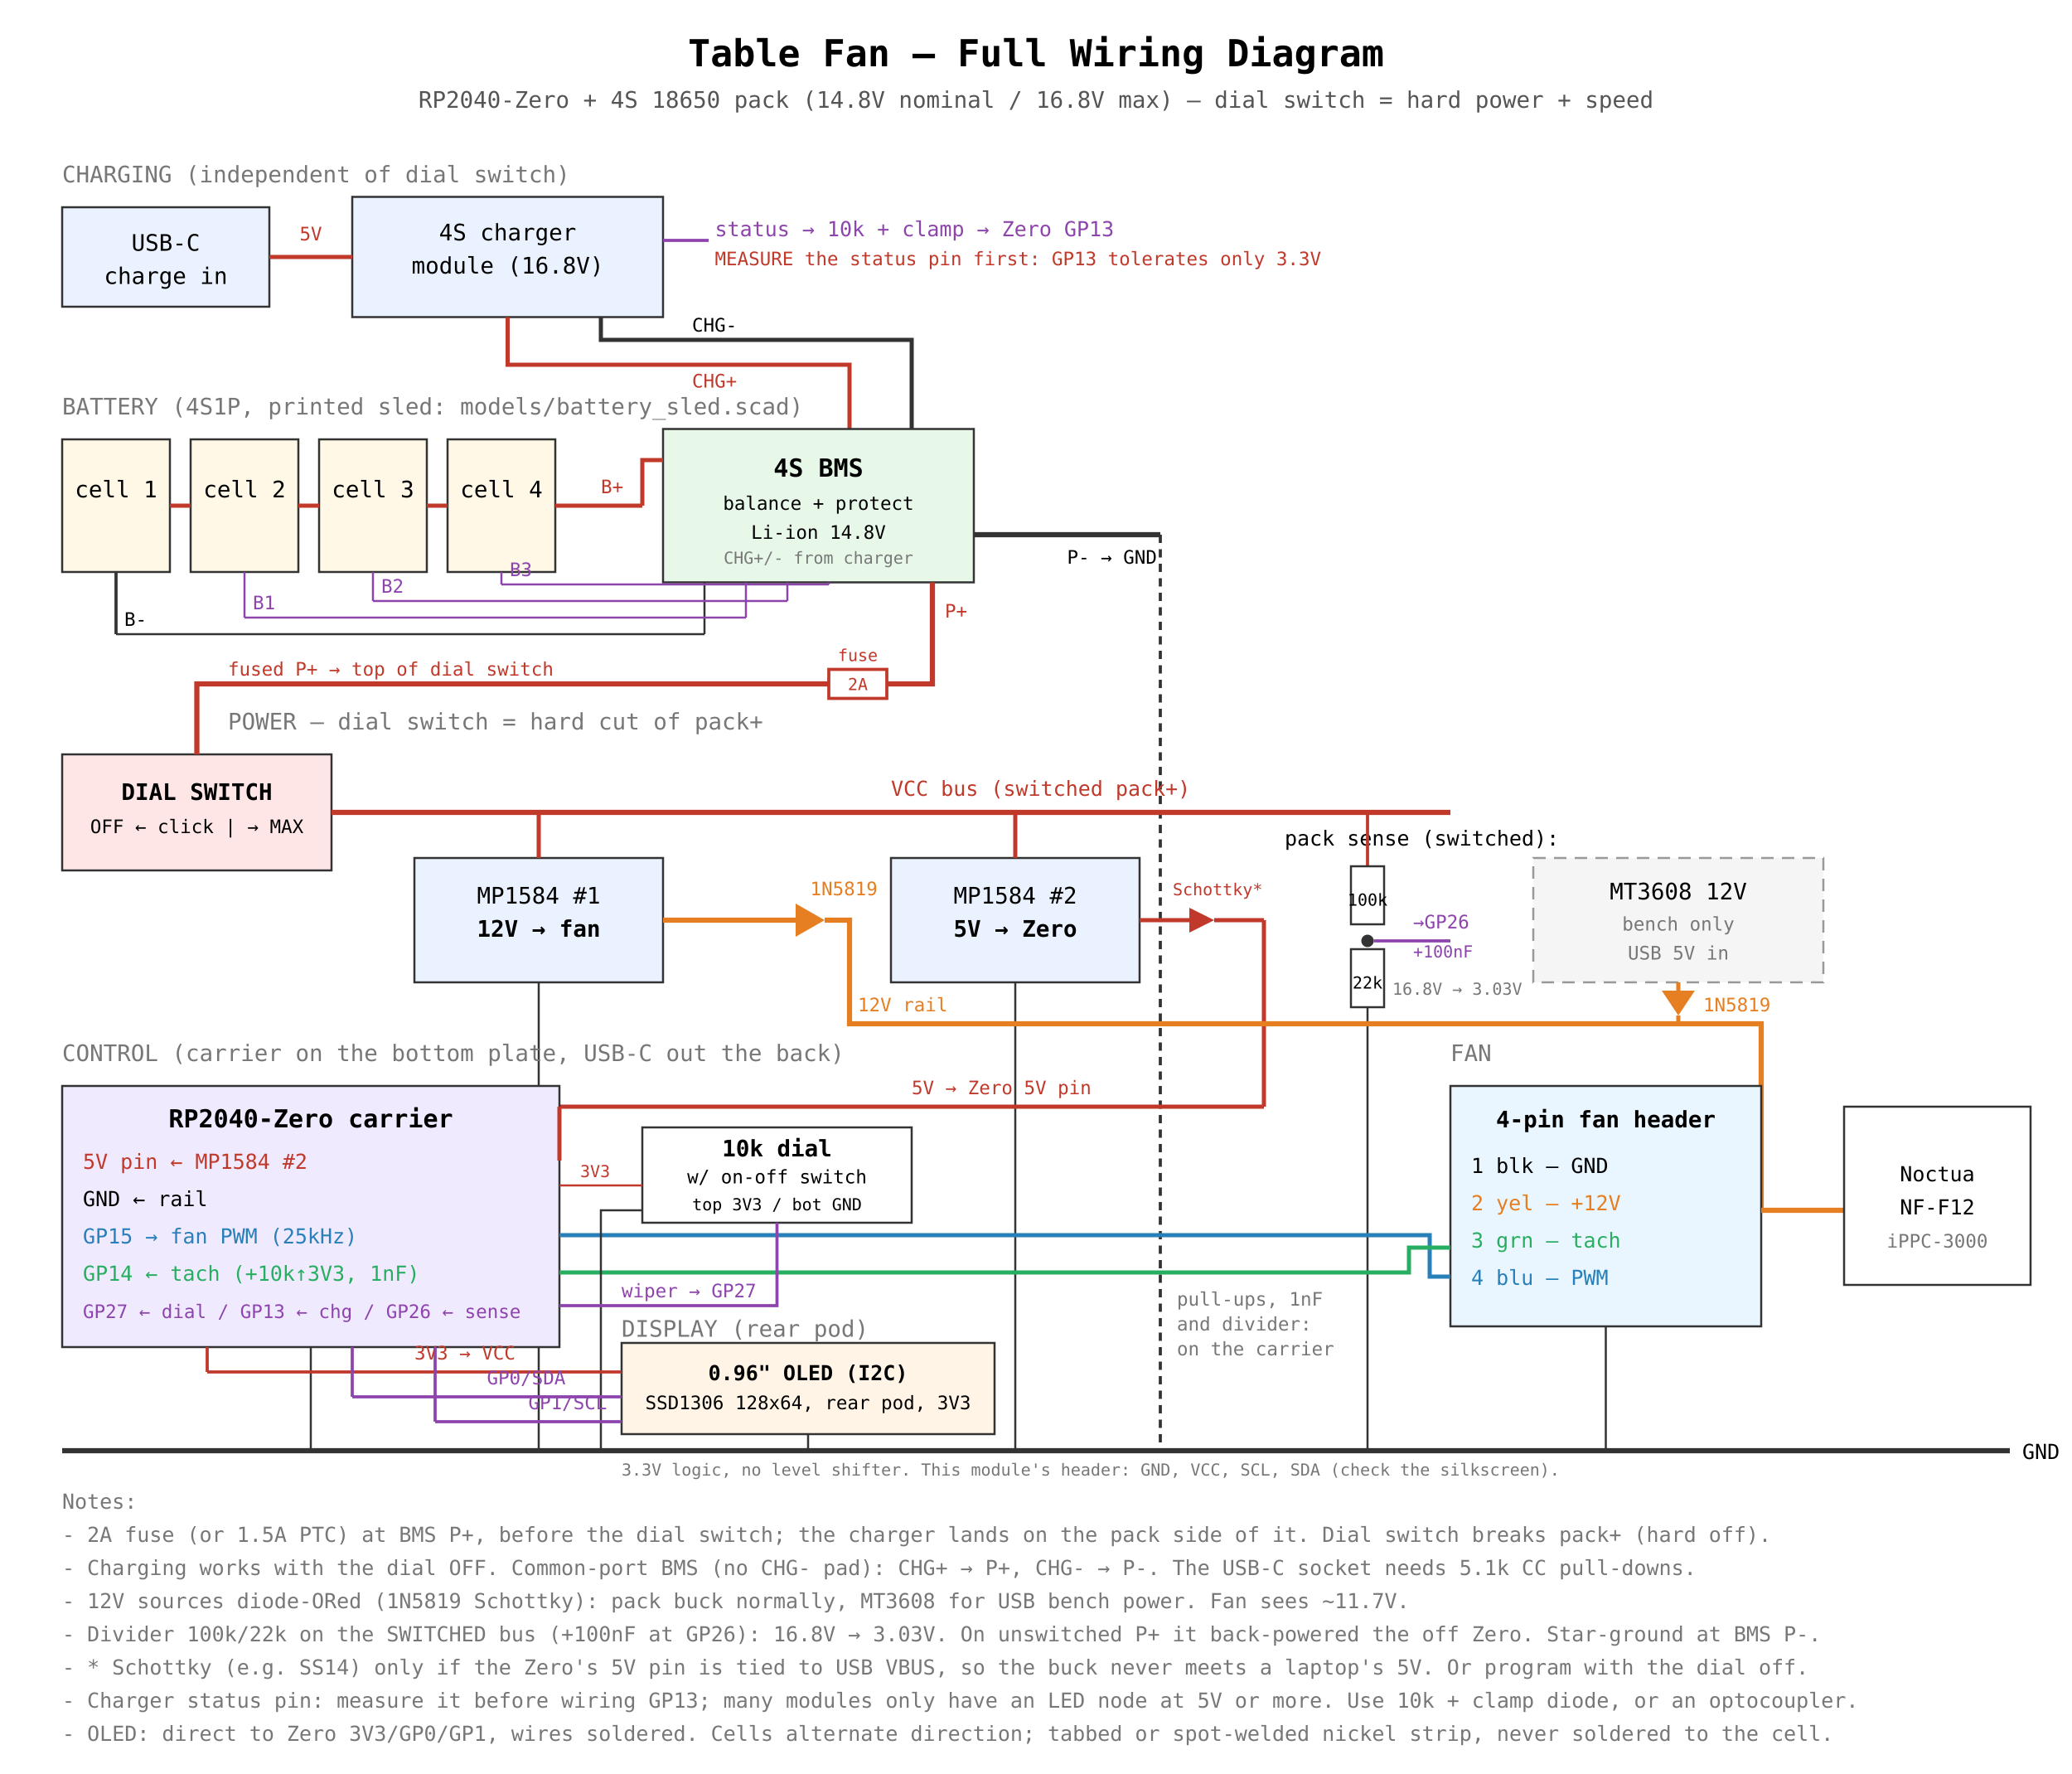
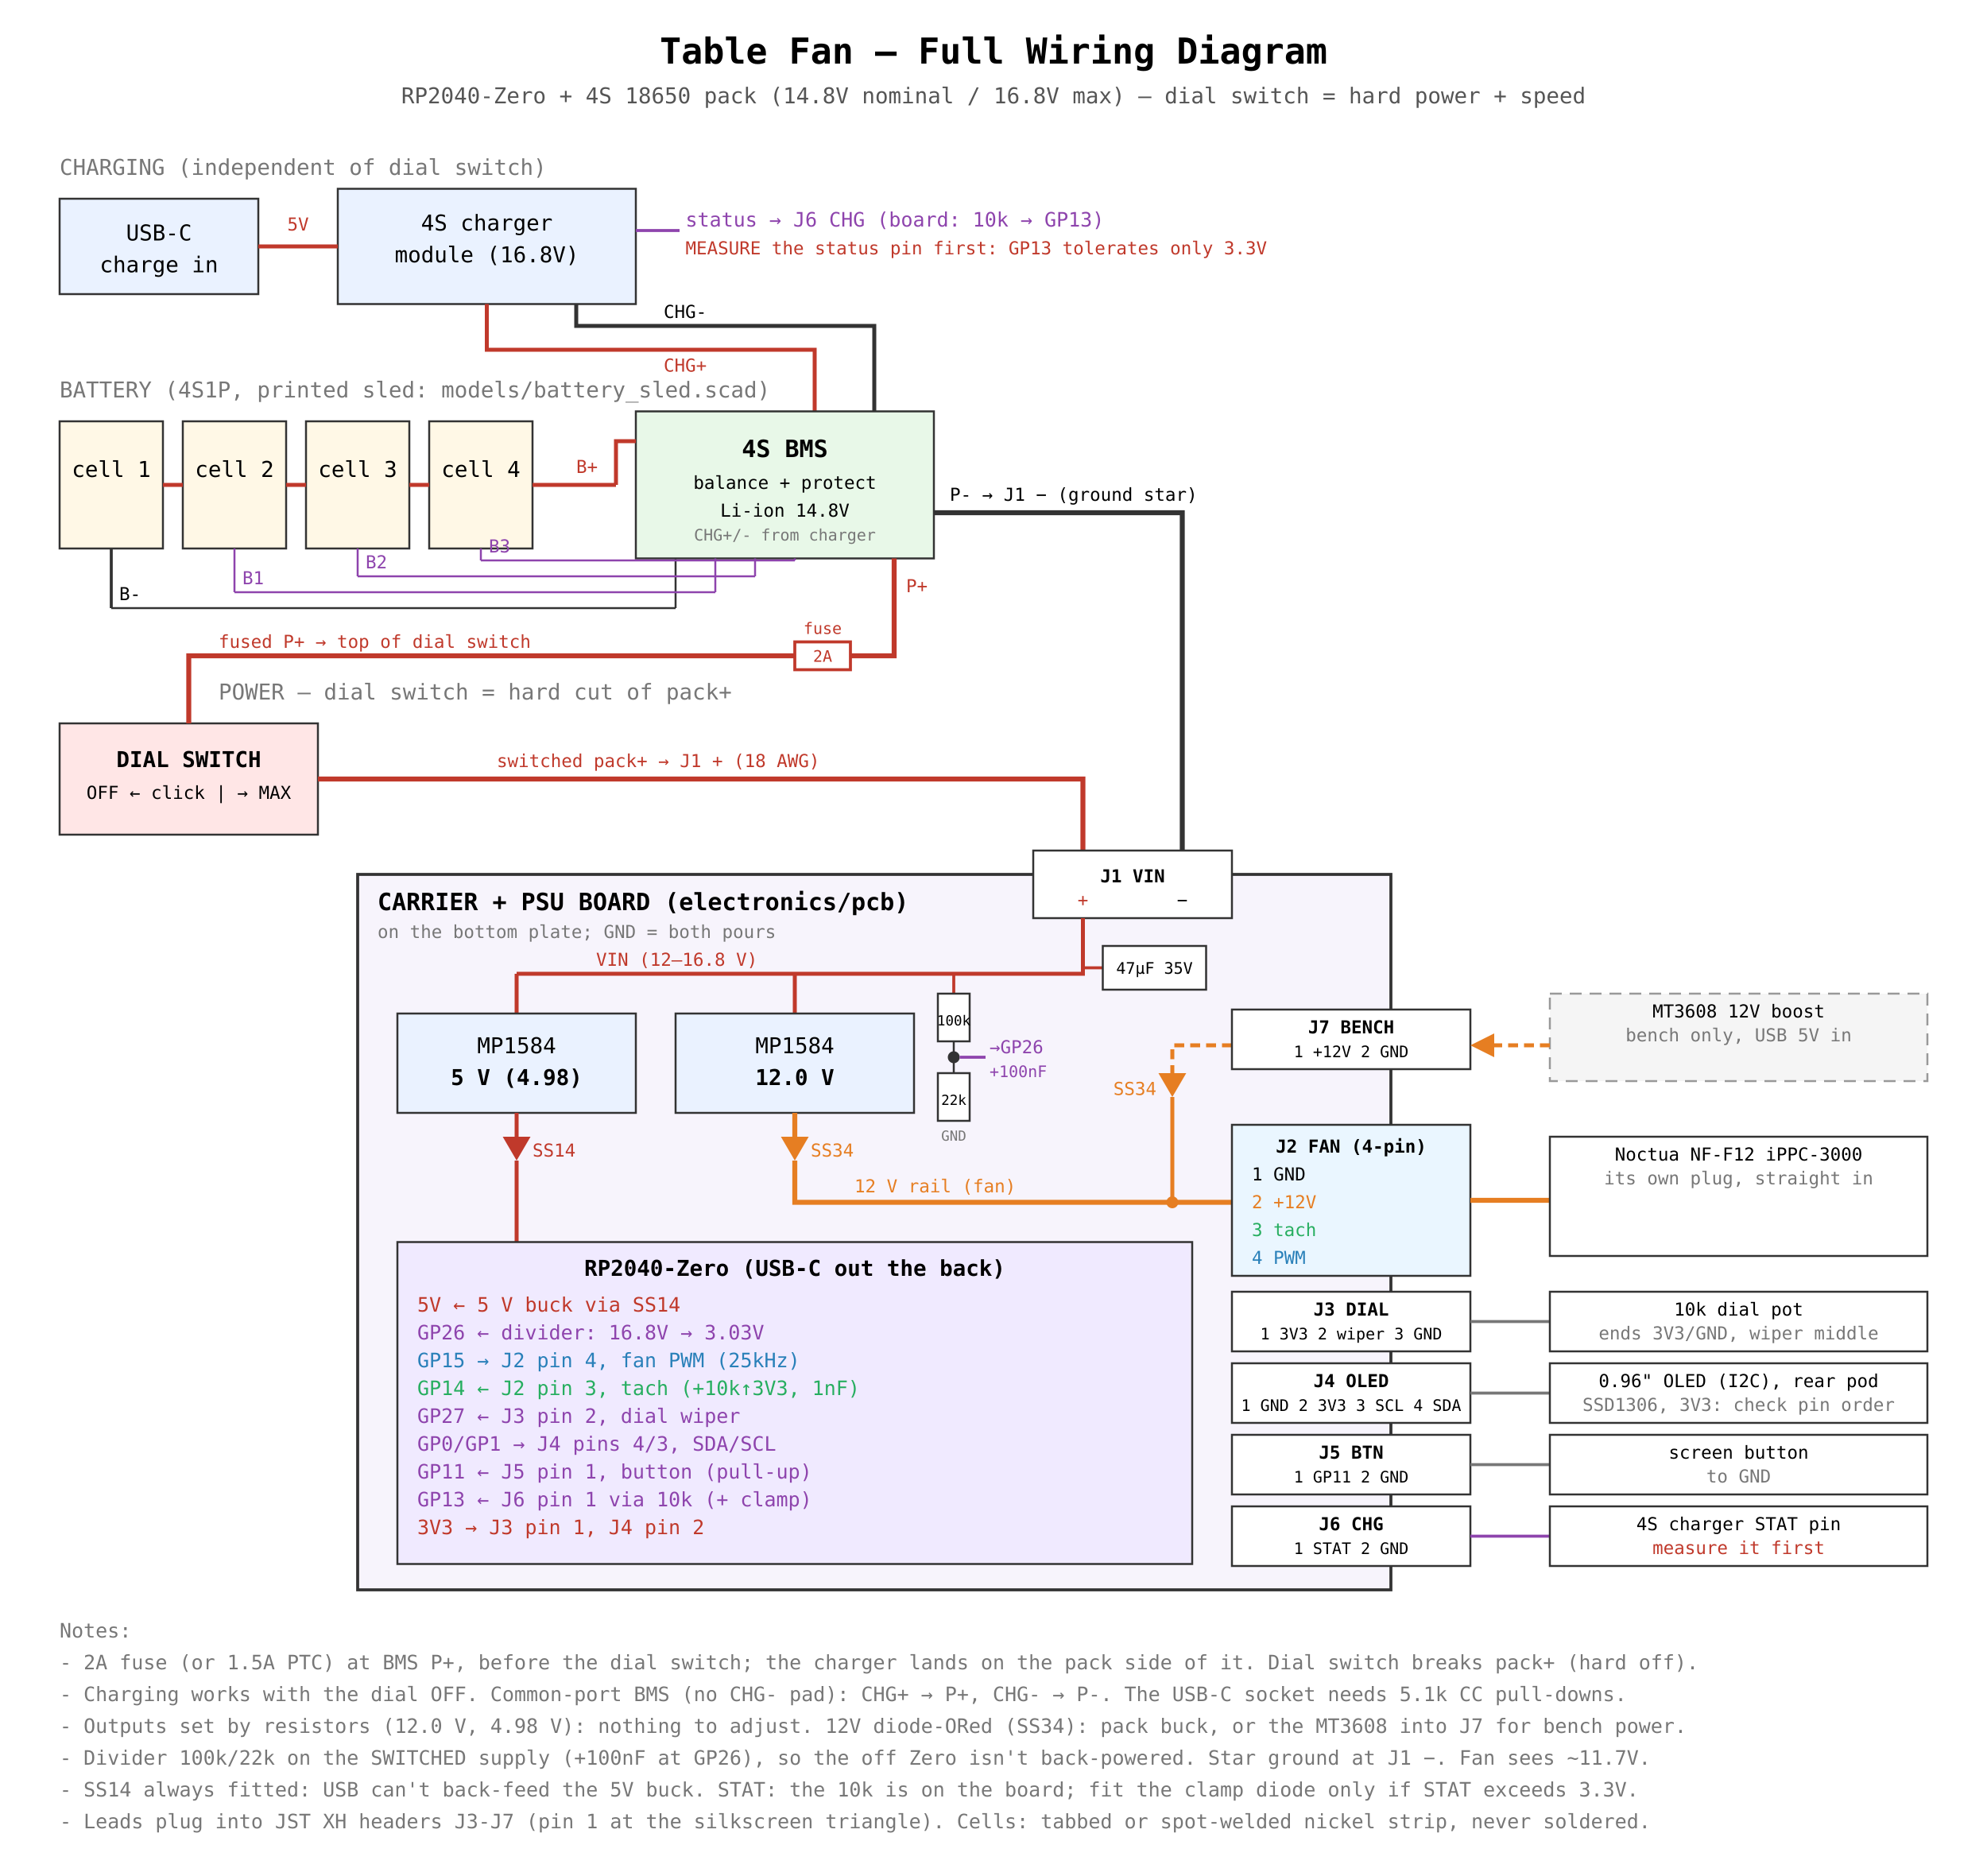
- <svg xmlns="http://www.w3.org/2000/svg" viewBox="0 0 1000 856" font-family="monospace" font-size="12">
-   <rect x="0" y="0" width="1000" height="856" fill="#ffffff" />
+ <svg xmlns="http://www.w3.org/2000/svg" viewBox="0 0 1000 944" font-family="monospace" font-size="12">
+   <rect x="0" y="0" width="1000" height="944" fill="#ffffff" />
  <text x="500" y="32" text-anchor="middle" font-size="18" font-weight="bold">Table Fan — Full Wiring Diagram</text>
  <text x="500" y="52" text-anchor="middle" font-size="11" fill="#555">RP2040-Zero + 4S 18650 pack (14.8V nominal / 16.8V max) — dial switch = hard power + speed</text>
  <text x="30" y="88" font-size="11" fill="#777">CHARGING (independent of dial switch)</text>
  <rect x="30" y="100" width="100" height="48" fill="#eaf2ff" stroke="#333" />
  <text x="80" y="121" text-anchor="middle" font-size="11">USB-C</text>
  <text x="80" y="137" text-anchor="middle" font-size="11">charge in</text>
  <rect x="170" y="95" width="150" height="58" fill="#eaf2ff" stroke="#333" />
  <text x="245" y="116" text-anchor="middle" font-size="11">4S charger</text>
  <text x="245" y="132" text-anchor="middle" font-size="11">module (16.8V)</text>
  <line x1="130" y1="124" x2="170" y2="124" stroke="#c0392b" stroke-width="2" />
  <text x="150" y="116" text-anchor="middle" font-size="9" fill="#c0392b">5V</text>
  <polyline points="245,153 245,176 410,176 410,207" fill="none" stroke="#c0392b" stroke-width="2" />
  <polyline points="290,153 290,164 440,164 440,207" fill="none" stroke="#333" stroke-width="2" />
  <text x="334" y="187" font-size="9" fill="#c0392b">CHG+</text>
  <text x="334" y="160" font-size="9">CHG-</text>
-   <text x="345" y="114" font-size="10" fill="#8e44ad">status → 10k + clamp → Zero GP13</text>
+   <text x="345" y="114" font-size="10" fill="#8e44ad">status → J6 CHG (board: 10k → GP13)</text>
  <text x="345" y="128" font-size="9" fill="#c0392b">MEASURE the status pin first: GP13 tolerates only 3.3V</text>
  <line x1="320" y1="116" x2="342" y2="116" stroke="#8e44ad" stroke-width="1.5" />
  <text x="30" y="200" font-size="11" fill="#777">BATTERY (4S1P, printed sled: models/battery_sled.scad)</text>
  <g font-size="11">
    <rect x="30" y="212" width="52" height="64" fill="#fff8e6" stroke="#333" />
    <text x="56" y="240" text-anchor="middle">cell 1</text>
    <rect x="92" y="212" width="52" height="64" fill="#fff8e6" stroke="#333" />
    <text x="118" y="240" text-anchor="middle">cell 2</text>
    <rect x="154" y="212" width="52" height="64" fill="#fff8e6" stroke="#333" />
    <text x="180" y="240" text-anchor="middle">cell 3</text>
    <rect x="216" y="212" width="52" height="64" fill="#fff8e6" stroke="#333" />
    <text x="242" y="240" text-anchor="middle">cell 4</text>
  </g>
  <line x1="82" y1="244" x2="92" y2="244" stroke="#c0392b" stroke-width="2" />
  <line x1="144" y1="244" x2="154" y2="244" stroke="#c0392b" stroke-width="2" />
  <line x1="206" y1="244" x2="216" y2="244" stroke="#c0392b" stroke-width="2" />
  <rect x="320" y="207" width="150" height="74" fill="#e8f8e8" stroke="#333" />
  <text x="395" y="230" text-anchor="middle" font-size="12" font-weight="bold">4S BMS</text>
  <text x="395" y="246" text-anchor="middle" font-size="9">balance + protect</text>
  <text x="395" y="260" text-anchor="middle" font-size="9">Li-ion 14.8V</text>
  <line x1="56" y1="276" x2="56" y2="306" stroke="#333" stroke-width="1.5" />
  <line x1="56" y1="306" x2="340" y2="306" stroke="#333" stroke-width="1" />
  <line x1="340" y1="281" x2="340" y2="306" stroke="#333" stroke-width="1" />
  <text x="60" y="302" font-size="9">B-</text>
  <line x1="118" y1="276" x2="118" y2="298" stroke="#8e44ad" stroke-width="1" />
  <line x1="118" y1="298" x2="360" y2="298" stroke="#8e44ad" stroke-width="1" />
  <line x1="360" y1="281" x2="360" y2="298" stroke="#8e44ad" stroke-width="1" />
  <text x="122" y="294" font-size="9" fill="#8e44ad">B1</text>
  <line x1="180" y1="276" x2="180" y2="290" stroke="#8e44ad" stroke-width="1" />
  <line x1="180" y1="290" x2="380" y2="290" stroke="#8e44ad" stroke-width="1" />
  <line x1="380" y1="281" x2="380" y2="290" stroke="#8e44ad" stroke-width="1" />
  <text x="184" y="286" font-size="9" fill="#8e44ad">B2</text>
  <line x1="242" y1="276" x2="242" y2="282" stroke="#8e44ad" stroke-width="1" />
  <line x1="242" y1="282" x2="400" y2="282" stroke="#8e44ad" stroke-width="1" />
  <line x1="400" y1="281" x2="400" y2="282" stroke="#8e44ad" stroke-width="1" />
  <text x="246" y="278" font-size="9" fill="#8e44ad">B3</text>
  <line x1="268" y1="244" x2="310" y2="244" stroke="#c0392b" stroke-width="2" />
  <polyline points="310,244 310,222 320,222" fill="none" stroke="#c0392b" stroke-width="2" />
  <text x="290" y="238" font-size="9" fill="#c0392b">B+</text>
  <text x="395" y="272" text-anchor="middle" font-size="8" fill="#777">CHG+/- from charger</text>
  <polyline points="450,281 450,330 428,330" fill="none" stroke="#c0392b" stroke-width="2.5" />
  <text x="456" y="298" font-size="9" fill="#c0392b">P+</text>
  <rect x="400" y="323" width="28" height="14" fill="#fff" stroke="#c0392b" stroke-width="1.5" />
  <text x="414" y="333" text-anchor="middle" font-size="8" fill="#c0392b">2A</text>
  <text x="414" y="319" text-anchor="middle" font-size="8" fill="#c0392b">fuse</text>
-   <line x1="470" y1="258" x2="560" y2="258" stroke="#333" stroke-width="2.5" />
-   <text x="515" y="272" font-size="9">P- → GND</text>
-   <line x1="560" y1="258" x2="560" y2="700" stroke="#333" stroke-width="1.5" stroke-dasharray="4,3" />
+   <polyline points="470,258 595,258 595,428" fill="none" stroke="#333" stroke-width="2.5" />
+   <text x="478" y="252" font-size="9">P- → J1 − (ground star)</text>
  <text x="110" y="352" font-size="11" fill="#777">POWER — dial switch = hard cut of pack+</text>
  <rect x="30" y="364" width="130" height="56" fill="#ffe6e6" stroke="#333" />
  <text x="95" y="386" text-anchor="middle" font-size="11" font-weight="bold">DIAL SWITCH</text>
  <text x="95" y="402" text-anchor="middle" font-size="9">OFF ← click | → MAX</text>
  <polyline points="400,330 95,330 95,364" fill="none" stroke="#c0392b" stroke-width="2.5" />
  <text x="110" y="326" font-size="9" fill="#c0392b">fused P+ → top of dial switch</text>
-   <line x1="160" y1="392" x2="700" y2="392" stroke="#c0392b" stroke-width="2.5" />
-   <text x="430" y="384" font-size="10" fill="#c0392b">VCC bus (switched pack+)</text>
-   <rect x="200" y="414" width="120" height="60" fill="#eaf2ff" stroke="#333" />
-   <text x="260" y="436" text-anchor="middle" font-size="11">MP1584 #1</text>
-   <text x="260" y="452" text-anchor="middle" font-size="11" font-weight="bold">12V → fan</text>
-   <line x1="260" y1="392" x2="260" y2="414" stroke="#c0392b" stroke-width="2" />
-   <line x1="260" y1="474" x2="260" y2="700" stroke="#333" stroke-width="1" />
-   <line x1="320" y1="444" x2="384" y2="444" stroke="#e67e22" stroke-width="2.5" />
-   <polygon points="384,436 398,444 384,452" fill="#e67e22" />
-   <text x="391" y="432" font-size="9" fill="#e67e22">1N5819</text>
-   <rect x="430" y="414" width="120" height="60" fill="#eaf2ff" stroke="#333" />
-   <text x="490" y="436" text-anchor="middle" font-size="11">MP1584 #2</text>
-   <text x="490" y="452" text-anchor="middle" font-size="11" font-weight="bold">5V → Zero</text>
-   <line x1="490" y1="392" x2="490" y2="414" stroke="#c0392b" stroke-width="2" />
-   <line x1="490" y1="474" x2="490" y2="700" stroke="#333" stroke-width="1" />
-   <line x1="550" y1="444" x2="574" y2="444" stroke="#c0392b" stroke-width="2" />
-   <polygon points="574,438 586,444 574,450" fill="#c0392b" />
-   <text x="566" y="432" font-size="8" fill="#c0392b">Schottky*</text>
-   <line x1="586" y1="444" x2="610" y2="444" stroke="#c0392b" stroke-width="2" />
-   <line x1="610" y1="444" x2="610" y2="534" stroke="#c0392b" stroke-width="2" />
-   <line x1="610" y1="534" x2="270" y2="534" stroke="#c0392b" stroke-width="2" />
-   <text x="440" y="528" font-size="9" fill="#c0392b">5V → Zero 5V pin</text>
-   <text x="620" y="408" font-size="10">pack sense (switched):</text>
-   <line x1="660" y1="392" x2="660" y2="418" stroke="#c0392b" stroke-width="1.5" />
-   <rect x="652" y="418" width="16" height="28" fill="#fff" stroke="#333" />
-   <text x="660" y="437" font-size="8" text-anchor="middle">100k</text>
-   <circle cx="660" cy="454" r="3" fill="#333" />
-   <rect x="652" y="458" width="16" height="28" fill="#fff" stroke="#333" />
-   <text x="660" y="477" font-size="8" text-anchor="middle">22k</text>
-   <line x1="660" y1="486" x2="660" y2="700" stroke="#333" stroke-width="1" />
-   <line x1="663" y1="454" x2="700" y2="454" stroke="#8e44ad" stroke-width="1.5" />
-   <text x="682" y="448" font-size="9" fill="#8e44ad">→GP26</text>
-   <text x="682" y="462" font-size="8" fill="#8e44ad">+100nF</text>
-   <text x="672" y="480" font-size="8" fill="#777">16.8V → 3.03V</text>
-   <rect x="740" y="414" width="140" height="60" fill="#f5f5f5" stroke="#999" stroke-dasharray="6,4" />
-   <text x="810" y="434" text-anchor="middle" font-size="11">MT3608 12V</text>
-   <text x="810" y="449" text-anchor="middle" font-size="9" fill="#777">bench only</text>
-   <text x="810" y="463" text-anchor="middle" font-size="9" fill="#777">USB 5V in</text>
-   <line x1="810" y1="474" x2="810" y2="494" stroke="#e67e22" stroke-width="2" stroke-dasharray="5,3" />
-   <polygon points="802,478 818,478 810,490" fill="#e67e22" />
-   <text x="822" y="488" font-size="9" fill="#e67e22">1N5819</text>
-   <polyline points="398,444 410,444 410,494 850,494 850,584" fill="none" stroke="#e67e22" stroke-width="2.5" />
-   <text x="414" y="488" font-size="9" fill="#e67e22">12V rail</text>
-   <text x="700" y="512" font-size="11" fill="#777">FAN</text>
-   <rect x="700" y="524" width="150" height="116" fill="#eaf6ff" stroke="#333" />
-   <text x="775" y="544" text-anchor="middle" font-size="11" font-weight="bold">4-pin fan header</text>
-   <text x="710" y="566" font-size="10">1 blk — GND</text>
-   <text x="710" y="584" font-size="10" fill="#e67e22">2 yel — +12V</text>
-   <text x="710" y="602" font-size="10" fill="#27ae60">3 grn — tach</text>
-   <text x="710" y="620" font-size="10" fill="#2980b9">4 blu — PWM</text>
-   <line x1="850" y1="584" x2="890" y2="584" stroke="#e67e22" stroke-width="2.5" />
-   <line x1="775" y1="640" x2="775" y2="700" stroke="#333" stroke-width="1" />
-   <rect x="890" y="534" width="90" height="86" fill="#fff" stroke="#333" />
-   <text x="935" y="570" text-anchor="middle" font-size="10">Noctua</text>
-   <text x="935" y="586" text-anchor="middle" font-size="10">NF-F12</text>
-   <text x="935" y="602" text-anchor="middle" font-size="9" fill="#777">iPPC-3000</text>
-   <text x="30" y="512" font-size="11" fill="#777">CONTROL (carrier on the bottom plate, USB-C out the back)</text>
-   <rect x="30" y="524" width="240" height="126" fill="#f0eaff" stroke="#333" />
-   <text x="150" y="544" text-anchor="middle" font-size="12" font-weight="bold">RP2040-Zero carrier</text>
-   <text x="40" y="564" font-size="10" fill="#c0392b">5V pin ← MP1584 #2</text>
-   <line x1="270" y1="534" x2="270" y2="560" stroke="#c0392b" stroke-width="2" />
-   <text x="40" y="582" font-size="10">GND ← rail</text>
-   <line x1="150" y1="650" x2="150" y2="700" stroke="#333" stroke-width="1" />
-   <text x="40" y="600" font-size="10" fill="#2980b9">GP15 → fan PWM (25kHz)</text>
-   <polyline points="270,596 690,596 690,616 700,616" fill="none" stroke="#2980b9" stroke-width="2" />
-   <text x="40" y="618" font-size="10" fill="#27ae60">GP14 ← tach (+10k↑3V3, 1nF)</text>
-   <polyline points="270,614 680,614 680,602 700,602" fill="none" stroke="#27ae60" stroke-width="2" />
-   <text x="40" y="636" font-size="9" fill="#8e44ad">GP27 ← dial / GP13 ← chg / GP26 ← sense</text>
-   <rect x="310" y="544" width="130" height="46" fill="#fff" stroke="#333" />
-   <text x="375" y="558" text-anchor="middle" font-size="11" font-weight="bold">10k dial</text>
-   <text x="375" y="571" text-anchor="middle" font-size="9">w/ on-off switch</text>
-   <text x="375" y="584" text-anchor="middle" font-size="8">top 3V3 / bot GND</text>
-   <line x1="270" y1="572" x2="310" y2="572" stroke="#c0392b" stroke-width="1" />
-   <text x="280" y="568" font-size="8" fill="#c0392b">3V3</text>
-   <polyline points="310,584 290,584 290,700" fill="none" stroke="#333" stroke-width="1" />
-   <polyline points="375,590 375,630 270,630" fill="none" stroke="#8e44ad" stroke-width="1.5" />
-   <text x="300" y="626" font-size="9" fill="#8e44ad">wiper → GP27</text>
-   <text x="568" y="630" font-size="9" fill="#777">pull-ups, 1nF</text>
-   <text x="568" y="642" font-size="9" fill="#777">and divider:</text>
-   <text x="568" y="654" font-size="9" fill="#777">on the carrier</text>
-   <text x="300" y="645" font-size="11" fill="#777">DISPLAY (rear pod)</text>
-   <rect x="300" y="648" width="180" height="44" fill="#fff4e6" stroke="#333" />
-   <text x="390" y="666" text-anchor="middle" font-size="10" font-weight="bold">0.96" OLED (I2C)</text>
-   <text x="390" y="680" text-anchor="middle" font-size="9">SSD1306 128x64, rear pod, 3V3</text>
-   <line x1="100" y1="650" x2="100" y2="662" stroke="#c0392b" stroke-width="1.5" />
-   <line x1="100" y1="662" x2="300" y2="662" stroke="#c0392b" stroke-width="1.5" />
-   <text x="200" y="656" font-size="9" fill="#c0392b">3V3 → VCC</text>
-   <line x1="170" y1="650" x2="170" y2="674" stroke="#8e44ad" stroke-width="1.5" />
-   <line x1="170" y1="674" x2="300" y2="674" stroke="#8e44ad" stroke-width="1.5" />
-   <text x="235" y="668" font-size="9" fill="#8e44ad">GP0/SDA</text>
-   <line x1="210" y1="650" x2="210" y2="686" stroke="#8e44ad" stroke-width="1.5" />
-   <line x1="210" y1="686" x2="300" y2="686" stroke="#8e44ad" stroke-width="1.5" />
-   <text x="255" y="680" font-size="9" fill="#8e44ad">GP1/SCL</text>
-   <line x1="390" y1="692" x2="390" y2="700" stroke="#333" stroke-width="1" />
-   <text x="300" y="712" font-size="8" fill="#777">3.3V logic, no level shifter. This module's header: GND, VCC, SCL, SDA (check the silkscreen).</text>
-   <line x1="30" y1="700" x2="970" y2="700" stroke="#333" stroke-width="2.5" />
-   <text x="976" y="704" font-size="10">GND</text>
-   <text x="30" y="728" font-size="10" fill="#777">Notes:</text>
-   <text x="30" y="744" font-size="10" fill="#777">- 2A fuse (or 1.5A PTC) at BMS P+, before the dial switch; the charger lands on the pack side of it. Dial switch breaks pack+ (hard off).</text>
-   <text x="30" y="760" font-size="10" fill="#777">- Charging works with the dial OFF. Common-port BMS (no CHG- pad): CHG+ → P+, CHG- → P-. The USB-C socket needs 5.1k CC pull-downs.</text>
-   <text x="30" y="776" font-size="10" fill="#777">- 12V sources diode-ORed (1N5819 Schottky): pack buck normally, MT3608 for USB bench power. Fan sees ~11.7V.</text>
-   <text x="30" y="792" font-size="10" fill="#777">- Divider 100k/22k on the SWITCHED bus (+100nF at GP26): 16.8V → 3.03V. On unswitched P+ it back-powered the off Zero. Star-ground at BMS P-.</text>
-   <text x="30" y="808" font-size="10" fill="#777">- * Schottky (e.g. SS14) only if the Zero's 5V pin is tied to USB VBUS, so the buck never meets a laptop's 5V. Or program with the dial off.</text>
-   <text x="30" y="824" font-size="10" fill="#777">- Charger status pin: measure it before wiring GP13; many modules only have an LED node at 5V or more. Use 10k + clamp diode, or an optocoupler.</text>
-   <text x="30" y="840" font-size="10" fill="#777">- OLED: direct to Zero 3V3/GP0/GP1, wires soldered. Cells alternate direction; tabbed or spot-welded nickel strip, never soldered to the cell.</text>
+   <polyline points="160,392 545,392 545,428" fill="none" stroke="#c0392b" stroke-width="2.5" />
+   <text x="250" y="386" font-size="9" fill="#c0392b">switched pack+ → J1 + (18 AWG)</text>
+   <rect x="180" y="440" width="520" height="360" fill="#f7f4fc" stroke="#333" stroke-width="1.5" />
+   <text x="190" y="458" font-size="12" font-weight="bold">CARRIER + PSU BOARD (electronics/pcb)</text>
+   <text x="190" y="472" font-size="9" fill="#777">on the bottom plate; GND = both pours</text>
+   <rect x="520" y="428" width="100" height="34" fill="#fff" stroke="#333" />
+   <text x="570" y="444" text-anchor="middle" font-size="9" font-weight="bold">J1 VIN</text>
+   <text x="545" y="456" text-anchor="middle" font-size="9" fill="#c0392b">+</text>
+   <text x="595" y="456" text-anchor="middle" font-size="9">−</text>
+   <polyline points="545,462 545,490 260,490" fill="none" stroke="#c0392b" stroke-width="2" />
+   <text x="300" y="486" font-size="9" fill="#c0392b">VIN (12–16.8 V)</text>
+   <line x1="545" y1="487" x2="555" y2="487" stroke="#c0392b" stroke-width="1.5" />
+   <rect x="555" y="476" width="52" height="22" fill="#fff" stroke="#333" />
+   <text x="581" y="490" text-anchor="middle" font-size="8">47µF 35V</text>
+   <line x1="260" y1="490" x2="260" y2="510" stroke="#c0392b" stroke-width="2" />
+   <rect x="200" y="510" width="120" height="50" fill="#eaf2ff" stroke="#333" />
+   <text x="260" y="530" text-anchor="middle" font-size="11">MP1584</text>
+   <text x="260" y="546" text-anchor="middle" font-size="11" font-weight="bold">5 V (4.98)</text>
+   <line x1="260" y1="560" x2="260" y2="572" stroke="#c0392b" stroke-width="2" />
+   <polygon points="253,572 267,572 260,584" fill="#c0392b" />
+   <text x="268" y="582" font-size="9" fill="#c0392b">SS14</text>
+   <line x1="260" y1="584" x2="260" y2="625" stroke="#c0392b" stroke-width="2" />
+   <line x1="400" y1="490" x2="400" y2="510" stroke="#c0392b" stroke-width="2" />
+   <rect x="340" y="510" width="120" height="50" fill="#eaf2ff" stroke="#333" />
+   <text x="400" y="530" text-anchor="middle" font-size="11">MP1584</text>
+   <text x="400" y="546" text-anchor="middle" font-size="11" font-weight="bold">12.0 V</text>
+   <line x1="400" y1="560" x2="400" y2="572" stroke="#e67e22" stroke-width="2.5" />
+   <polygon points="393,572 407,572 400,584" fill="#e67e22" />
+   <text x="408" y="582" font-size="9" fill="#e67e22">SS34</text>
+   <polyline points="400,584 400,605 620,605" fill="none" stroke="#e67e22" stroke-width="2.5" />
+   <text x="430" y="600" font-size="9" fill="#e67e22">12 V rail (fan)</text>
+   <line x1="480" y1="490" x2="480" y2="500" stroke="#c0392b" stroke-width="1.5" />
+   <rect x="472" y="500" width="16" height="24" fill="#fff" stroke="#333" />
+   <text x="480" y="516" font-size="7" text-anchor="middle">100k</text>
+   <circle cx="480" cy="532" r="3" fill="#333" />
+   <line x1="480" y1="524" x2="480" y2="540" stroke="#333" stroke-width="1" />
+   <rect x="472" y="540" width="16" height="24" fill="#fff" stroke="#333" />
+   <text x="480" y="556" font-size="7" text-anchor="middle">22k</text>
+   <text x="480" y="574" font-size="7" text-anchor="middle" fill="#777">GND</text>
+   <line x1="483" y1="532" x2="496" y2="532" stroke="#8e44ad" stroke-width="1.5" />
+   <text x="498" y="530" font-size="9" fill="#8e44ad">→GP26</text>
+   <text x="498" y="542" font-size="8" fill="#8e44ad">+100nF</text>
+   <polyline points="620,526 590,526 590,540" fill="none" stroke="#e67e22" stroke-width="2" stroke-dasharray="5,3" />
+   <polygon points="583,540 597,540 590,552" fill="#e67e22" />
+   <text x="582" y="551" text-anchor="end" font-size="9" fill="#e67e22">SS34</text>
+   <line x1="590" y1="552" x2="590" y2="605" stroke="#e67e22" stroke-width="2" />
+   <circle cx="590" cy="605" r="3" fill="#e67e22" />
+   <rect x="200" y="625" width="400" height="162" fill="#f0eaff" stroke="#333" />
+   <text x="400" y="642" text-anchor="middle" font-size="11" font-weight="bold">RP2040-Zero (USB-C out the back)</text>
+   <text x="210" y="660" font-size="10" fill="#c0392b">5V   ← 5 V buck via SS14</text>
+   <text x="210" y="674" font-size="10" fill="#8e44ad">GP26 ← divider: 16.8V → 3.03V</text>
+   <text x="210" y="688" font-size="10" fill="#2980b9">GP15 → J2 pin 4, fan PWM (25kHz)</text>
+   <text x="210" y="702" font-size="10" fill="#27ae60">GP14 ← J2 pin 3, tach (+10k↑3V3, 1nF)</text>
+   <text x="210" y="716" font-size="10" fill="#8e44ad">GP27 ← J3 pin 2, dial wiper</text>
+   <text x="210" y="730" font-size="10" fill="#8e44ad">GP0/GP1 → J4 pins 4/3, SDA/SCL</text>
+   <text x="210" y="744" font-size="10" fill="#8e44ad">GP11 ← J5 pin 1, button (pull-up)</text>
+   <text x="210" y="758" font-size="10" fill="#8e44ad">GP13 ← J6 pin 1 via 10k (+ clamp)</text>
+   <text x="210" y="772" font-size="10" fill="#c0392b">3V3  → J3 pin 1, J4 pin 2</text>
+   <rect x="620" y="508" width="120" height="30" fill="#fff" stroke="#333" />
+   <text x="680" y="520" text-anchor="middle" font-size="9" font-weight="bold">J7 BENCH</text>
+   <text x="680" y="532" text-anchor="middle" font-size="8">1 +12V  2 GND</text>
+   <rect x="780" y="500" width="190" height="44" fill="#f5f5f5" stroke="#999" stroke-dasharray="6,4" />
+   <text x="875" y="512" text-anchor="middle" font-size="9">MT3608 12V boost</text>
+   <text x="875" y="524" text-anchor="middle" font-size="9" fill="#777">bench only, USB 5V in</text>
+   <line x1="780" y1="526" x2="752" y2="526" stroke="#e67e22" stroke-width="2" stroke-dasharray="5,3" />
+   <polygon points="752,520 740,526 752,532" fill="#e67e22" />
+   <rect x="620" y="566" width="120" height="76" fill="#eaf6ff" stroke="#333" />
+   <text x="680" y="580" text-anchor="middle" font-size="9" font-weight="bold">J2 FAN (4-pin)</text>
+   <text x="630" y="594" font-size="9">1 GND</text>
+   <text x="630" y="608" font-size="9" fill="#e67e22">2 +12V</text>
+   <text x="630" y="622" font-size="9" fill="#27ae60">3 tach</text>
+   <text x="630" y="636" font-size="9" fill="#2980b9">4 PWM</text>
+   <line x1="740" y1="604" x2="780" y2="604" stroke="#e67e22" stroke-width="2.5" />
+   <rect x="780" y="572" width="190" height="60" fill="#fff" stroke="#333" />
+   <text x="875" y="584" text-anchor="middle" font-size="9">Noctua NF-F12 iPPC-3000</text>
+   <text x="875" y="596" text-anchor="middle" font-size="9" fill="#777">its own plug, straight in</text>
+   <rect x="620" y="650" width="120" height="30" fill="#fff" stroke="#333" />
+   <text x="680" y="662" text-anchor="middle" font-size="9" font-weight="bold">J3 DIAL</text>
+   <text x="680" y="674" text-anchor="middle" font-size="8">1 3V3  2 wiper  3 GND</text>
+   <line x1="740" y1="665" x2="780" y2="665" stroke="#777" stroke-width="1.5" />
+   <rect x="780" y="650" width="190" height="30" fill="#fff" stroke="#333" />
+   <text x="875" y="662" text-anchor="middle" font-size="9">10k dial pot</text>
+   <text x="875" y="674" text-anchor="middle" font-size="9" fill="#777">ends 3V3/GND, wiper middle</text>
+   <rect x="620" y="686" width="120" height="30" fill="#fff" stroke="#333" />
+   <text x="680" y="698" text-anchor="middle" font-size="9" font-weight="bold">J4 OLED</text>
+   <text x="680" y="710" text-anchor="middle" font-size="8">1 GND 2 3V3 3 SCL 4 SDA</text>
+   <line x1="740" y1="701" x2="780" y2="701" stroke="#777" stroke-width="1.5" />
+   <rect x="780" y="686" width="190" height="30" fill="#fff" stroke="#333" />
+   <text x="875" y="698" text-anchor="middle" font-size="9">0.96" OLED (I2C), rear pod</text>
+   <text x="875" y="710" text-anchor="middle" font-size="9" fill="#777">SSD1306, 3V3: check pin order</text>
+   <rect x="620" y="722" width="120" height="30" fill="#fff" stroke="#333" />
+   <text x="680" y="734" text-anchor="middle" font-size="9" font-weight="bold">J5 BTN</text>
+   <text x="680" y="746" text-anchor="middle" font-size="8">1 GP11  2 GND</text>
+   <line x1="740" y1="737" x2="780" y2="737" stroke="#777" stroke-width="1.5" />
+   <rect x="780" y="722" width="190" height="30" fill="#fff" stroke="#333" />
+   <text x="875" y="734" text-anchor="middle" font-size="9">screen button</text>
+   <text x="875" y="746" text-anchor="middle" font-size="9" fill="#777">to GND</text>
+   <rect x="620" y="758" width="120" height="30" fill="#fff" stroke="#333" />
+   <text x="680" y="770" text-anchor="middle" font-size="9" font-weight="bold">J6 CHG</text>
+   <text x="680" y="782" text-anchor="middle" font-size="8">1 STAT  2 GND</text>
+   <line x1="740" y1="773" x2="780" y2="773" stroke="#8e44ad" stroke-width="1.5" />
+   <rect x="780" y="758" width="190" height="30" fill="#fff" stroke="#333" />
+   <text x="875" y="770" text-anchor="middle" font-size="9">4S charger STAT pin</text>
+   <text x="875" y="782" text-anchor="middle" font-size="9" fill="#c0392b">measure it first</text>
+   <text x="30" y="824" font-size="10" fill="#777">Notes:</text>
+   <text x="30" y="840" font-size="10" fill="#777">- 2A fuse (or 1.5A PTC) at BMS P+, before the dial switch; the charger lands on the pack side of it. Dial switch breaks pack+ (hard off).</text>
+   <text x="30" y="856" font-size="10" fill="#777">- Charging works with the dial OFF. Common-port BMS (no CHG- pad): CHG+ → P+, CHG- → P-. The USB-C socket needs 5.1k CC pull-downs.</text>
+   <text x="30" y="872" font-size="10" fill="#777">- Outputs set by resistors (12.0 V, 4.98 V): nothing to adjust. 12V diode-ORed (SS34): pack buck, or the MT3608 into J7 for bench power.</text>
+   <text x="30" y="888" font-size="10" fill="#777">- Divider 100k/22k on the SWITCHED supply (+100nF at GP26), so the off Zero isn't back-powered. Star ground at J1 −. Fan sees ~11.7V.</text>
+   <text x="30" y="904" font-size="10" fill="#777">- SS14 always fitted: USB can't back-feed the 5V buck. STAT: the 10k is on the board; fit the clamp diode only if STAT exceeds 3.3V.</text>
+   <text x="30" y="920" font-size="10" fill="#777">- Leads plug into JST XH headers J3-J7 (pin 1 at the silkscreen triangle). Cells: tabbed or spot-welded nickel strip, never soldered.</text>
</svg>
